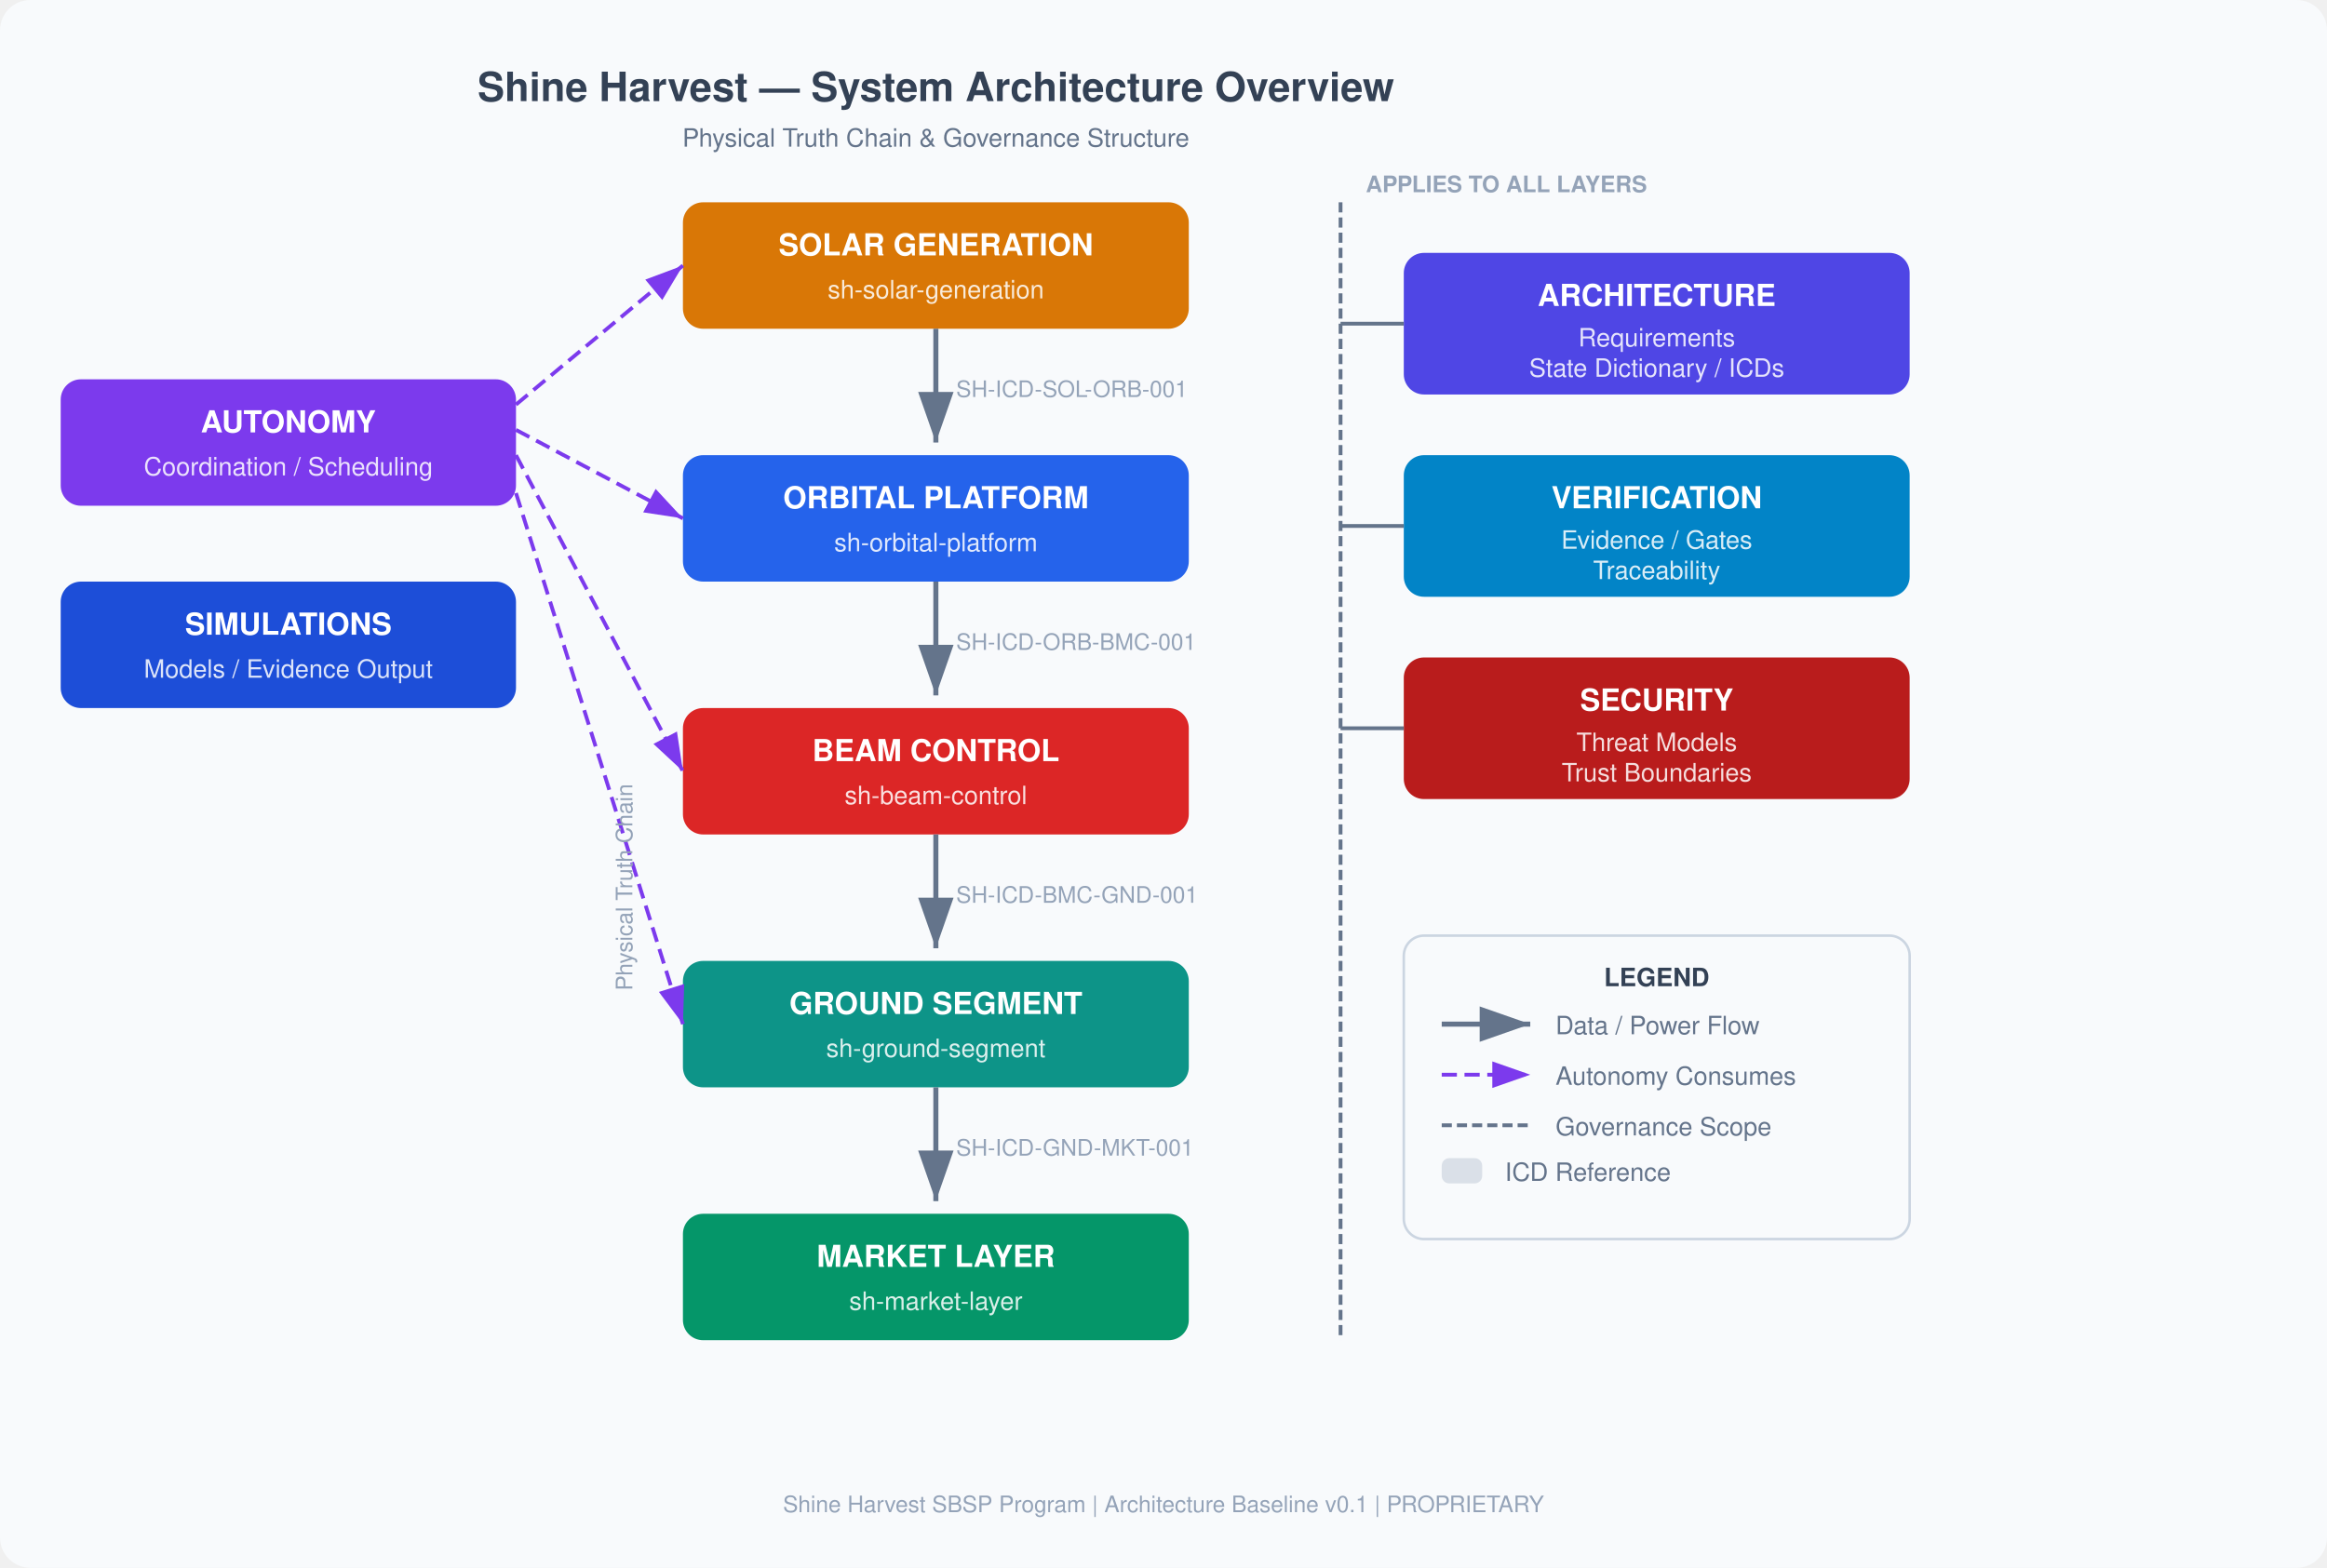
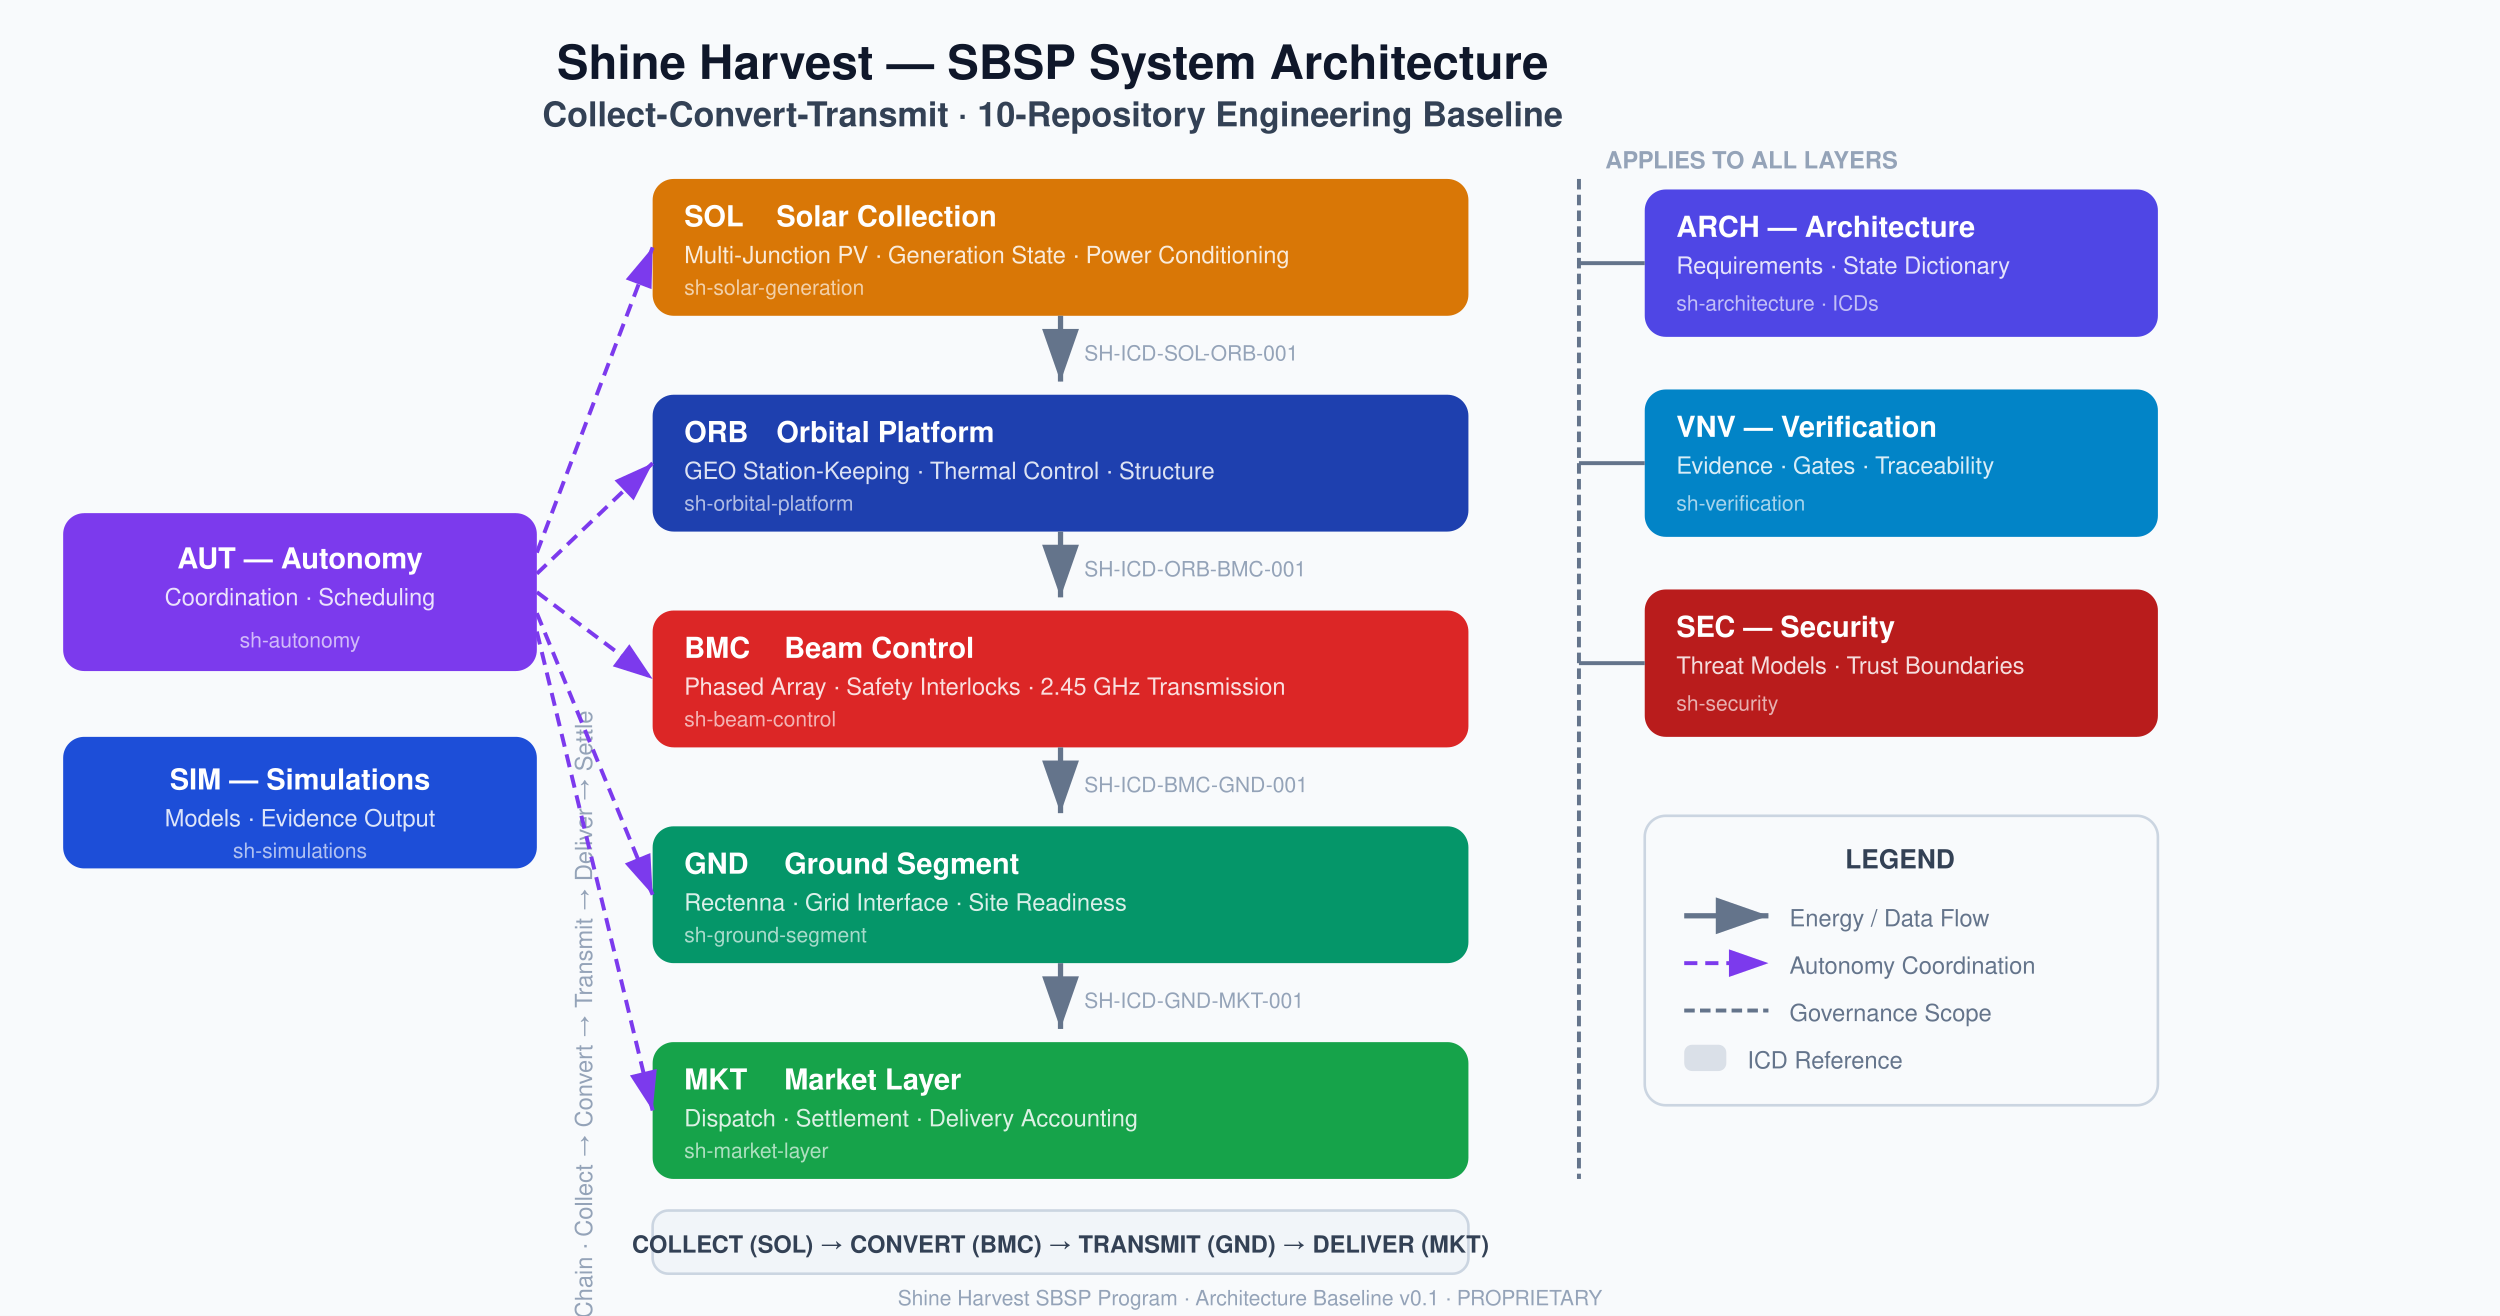
- <svg xmlns="http://www.w3.org/2000/svg" viewBox="0 0 920 620" width="920" height="620">
+ <svg xmlns="http://www.w3.org/2000/svg" viewBox="0 0 950 500" width="950" height="500">
  <defs>
    <marker id="arrowhead" markerWidth="10" markerHeight="7" refX="10" refY="3.5" orient="auto">
      <polygon points="0 0, 10 3.5, 0 7" fill="#64748B" />
    </marker>
-     <marker id="arrowhead-dashed" markerWidth="10" markerHeight="7" refX="10" refY="3.5" orient="auto">
+     <marker id="arrowhead-purple" markerWidth="10" markerHeight="7" refX="10" refY="3.5" orient="auto">
      <polygon points="0 0, 10 3.5, 0 7" fill="#7C3AED" />
    </marker>
  </defs>
-   <rect width="920" height="620" rx="12" fill="#F8FAFC" />
-   <text x="370" y="40" font-family="-apple-system, BlinkMacSystemFont, 'Segoe UI', Helvetica, Arial, sans-serif" font-size="16" font-weight="700" fill="#334155" text-anchor="middle">Shine Harvest — System Architecture Overview</text>
-   <text x="370" y="58" font-family="-apple-system, BlinkMacSystemFont, 'Segoe UI', Helvetica, Arial, sans-serif" font-size="10" fill="#64748B" text-anchor="middle">Physical Truth Chain &amp; Governance Structure</text>
-   <rect x="270" y="80" width="200" height="50" rx="8" fill="#D97706" />
-   <text x="370" y="101" font-family="-apple-system, BlinkMacSystemFont, 'Segoe UI', Helvetica, Arial, sans-serif" font-size="12" font-weight="700" fill="#FFFFFF" text-anchor="middle">SOLAR GENERATION</text>
-   <text x="370" y="118" font-family="-apple-system, BlinkMacSystemFont, 'Segoe UI', Helvetica, Arial, sans-serif" font-size="10" fill="rgba(255,255,255,0.85)" text-anchor="middle">sh-solar-generation</text>
-   <line x1="370" y1="130" x2="370" y2="175" stroke="#64748B" stroke-width="2" marker-end="url(#arrowhead)" />
-   <text x="378" y="157" font-family="-apple-system, BlinkMacSystemFont, 'Segoe UI', Helvetica, Arial, sans-serif" font-size="9" fill="#94A3B8">SH-ICD-SOL-ORB-001</text>
-   <rect x="270" y="180" width="200" height="50" rx="8" fill="#2563EB" />
-   <text x="370" y="201" font-family="-apple-system, BlinkMacSystemFont, 'Segoe UI', Helvetica, Arial, sans-serif" font-size="12" font-weight="700" fill="#FFFFFF" text-anchor="middle">ORBITAL PLATFORM</text>
-   <text x="370" y="218" font-family="-apple-system, BlinkMacSystemFont, 'Segoe UI', Helvetica, Arial, sans-serif" font-size="10" fill="rgba(255,255,255,0.85)" text-anchor="middle">sh-orbital-platform</text>
-   <line x1="370" y1="230" x2="370" y2="275" stroke="#64748B" stroke-width="2" marker-end="url(#arrowhead)" />
-   <text x="378" y="257" font-family="-apple-system, BlinkMacSystemFont, 'Segoe UI', Helvetica, Arial, sans-serif" font-size="9" fill="#94A3B8">SH-ICD-ORB-BMC-001</text>
-   <rect x="270" y="280" width="200" height="50" rx="8" fill="#DC2626" />
-   <text x="370" y="301" font-family="-apple-system, BlinkMacSystemFont, 'Segoe UI', Helvetica, Arial, sans-serif" font-size="12" font-weight="700" fill="#FFFFFF" text-anchor="middle">BEAM CONTROL</text>
-   <text x="370" y="318" font-family="-apple-system, BlinkMacSystemFont, 'Segoe UI', Helvetica, Arial, sans-serif" font-size="10" fill="rgba(255,255,255,0.85)" text-anchor="middle">sh-beam-control</text>
-   <line x1="370" y1="330" x2="370" y2="375" stroke="#64748B" stroke-width="2" marker-end="url(#arrowhead)" />
-   <text x="378" y="357" font-family="-apple-system, BlinkMacSystemFont, 'Segoe UI', Helvetica, Arial, sans-serif" font-size="9" fill="#94A3B8">SH-ICD-BMC-GND-001</text>
-   <rect x="270" y="380" width="200" height="50" rx="8" fill="#0D9488" />
-   <text x="370" y="401" font-family="-apple-system, BlinkMacSystemFont, 'Segoe UI', Helvetica, Arial, sans-serif" font-size="12" font-weight="700" fill="#FFFFFF" text-anchor="middle">GROUND SEGMENT</text>
-   <text x="370" y="418" font-family="-apple-system, BlinkMacSystemFont, 'Segoe UI', Helvetica, Arial, sans-serif" font-size="10" fill="rgba(255,255,255,0.85)" text-anchor="middle">sh-ground-segment</text>
-   <line x1="370" y1="430" x2="370" y2="475" stroke="#64748B" stroke-width="2" marker-end="url(#arrowhead)" />
-   <text x="378" y="457" font-family="-apple-system, BlinkMacSystemFont, 'Segoe UI', Helvetica, Arial, sans-serif" font-size="9" fill="#94A3B8">SH-ICD-GND-MKT-001</text>
-   <rect x="270" y="480" width="200" height="50" rx="8" fill="#059669" />
-   <text x="370" y="501" font-family="-apple-system, BlinkMacSystemFont, 'Segoe UI', Helvetica, Arial, sans-serif" font-size="12" font-weight="700" fill="#FFFFFF" text-anchor="middle">MARKET LAYER</text>
-   <text x="370" y="518" font-family="-apple-system, BlinkMacSystemFont, 'Segoe UI', Helvetica, Arial, sans-serif" font-size="10" fill="rgba(255,255,255,0.85)" text-anchor="middle">sh-market-layer</text>
-   <rect x="24" y="150" width="180" height="50" rx="8" fill="#7C3AED" />
-   <text x="114" y="171" font-family="-apple-system, BlinkMacSystemFont, 'Segoe UI', Helvetica, Arial, sans-serif" font-size="12" font-weight="700" fill="#FFFFFF" text-anchor="middle">AUTONOMY</text>
-   <text x="114" y="188" font-family="-apple-system, BlinkMacSystemFont, 'Segoe UI', Helvetica, Arial, sans-serif" font-size="10" fill="rgba(255,255,255,0.85)" text-anchor="middle">Coordination / Scheduling</text>
-   <line x1="204" y1="160" x2="270" y2="105" stroke="#7C3AED" stroke-width="1.5" stroke-dasharray="6,3" marker-end="url(#arrowhead-dashed)" />
-   <line x1="204" y1="170" x2="270" y2="205" stroke="#7C3AED" stroke-width="1.5" stroke-dasharray="6,3" marker-end="url(#arrowhead-dashed)" />
-   <line x1="204" y1="180" x2="270" y2="305" stroke="#7C3AED" stroke-width="1.5" stroke-dasharray="6,3" marker-end="url(#arrowhead-dashed)" />
-   <line x1="204" y1="195" x2="270" y2="405" stroke="#7C3AED" stroke-width="1.5" stroke-dasharray="6,3" marker-end="url(#arrowhead-dashed)" />
-   <rect x="24" y="230" width="180" height="50" rx="8" fill="#1D4ED8" />
-   <text x="114" y="251" font-family="-apple-system, BlinkMacSystemFont, 'Segoe UI', Helvetica, Arial, sans-serif" font-size="12" font-weight="700" fill="#FFFFFF" text-anchor="middle">SIMULATIONS</text>
-   <text x="114" y="268" font-family="-apple-system, BlinkMacSystemFont, 'Segoe UI', Helvetica, Arial, sans-serif" font-size="10" fill="rgba(255,255,255,0.85)" text-anchor="middle">Models / Evidence Output</text>
-   <line x1="530" y1="80" x2="530" y2="530" stroke="#64748B" stroke-width="1.5" stroke-dasharray="4,2" />
-   <text x="540" y="76" font-family="-apple-system, BlinkMacSystemFont, 'Segoe UI', Helvetica, Arial, sans-serif" font-size="9" fill="#94A3B8" font-weight="600">APPLIES TO ALL LAYERS</text>
-   <rect x="555" y="100" width="200" height="56" rx="8" fill="#4F46E5" />
-   <text x="655" y="121" font-family="-apple-system, BlinkMacSystemFont, 'Segoe UI', Helvetica, Arial, sans-serif" font-size="12" font-weight="700" fill="#FFFFFF" text-anchor="middle">ARCHITECTURE</text>
-   <text x="655" y="137" font-family="-apple-system, BlinkMacSystemFont, 'Segoe UI', Helvetica, Arial, sans-serif" font-size="10" fill="rgba(255,255,255,0.85)" text-anchor="middle">Requirements</text>
-   <text x="655" y="149" font-family="-apple-system, BlinkMacSystemFont, 'Segoe UI', Helvetica, Arial, sans-serif" font-size="10" fill="rgba(255,255,255,0.85)" text-anchor="middle">State Dictionary / ICDs</text>
-   <line x1="530" y1="128" x2="555" y2="128" stroke="#64748B" stroke-width="1.5" />
-   <rect x="555" y="180" width="200" height="56" rx="8" fill="#0284C7" />
-   <text x="655" y="201" font-family="-apple-system, BlinkMacSystemFont, 'Segoe UI', Helvetica, Arial, sans-serif" font-size="12" font-weight="700" fill="#FFFFFF" text-anchor="middle">VERIFICATION</text>
-   <text x="655" y="217" font-family="-apple-system, BlinkMacSystemFont, 'Segoe UI', Helvetica, Arial, sans-serif" font-size="10" fill="rgba(255,255,255,0.85)" text-anchor="middle">Evidence / Gates</text>
-   <text x="655" y="229" font-family="-apple-system, BlinkMacSystemFont, 'Segoe UI', Helvetica, Arial, sans-serif" font-size="10" fill="rgba(255,255,255,0.85)" text-anchor="middle">Traceability</text>
-   <line x1="530" y1="208" x2="555" y2="208" stroke="#64748B" stroke-width="1.5" />
-   <rect x="555" y="260" width="200" height="56" rx="8" fill="#B91C1C" />
-   <text x="655" y="281" font-family="-apple-system, BlinkMacSystemFont, 'Segoe UI', Helvetica, Arial, sans-serif" font-size="12" font-weight="700" fill="#FFFFFF" text-anchor="middle">SECURITY</text>
-   <text x="655" y="297" font-family="-apple-system, BlinkMacSystemFont, 'Segoe UI', Helvetica, Arial, sans-serif" font-size="10" fill="rgba(255,255,255,0.85)" text-anchor="middle">Threat Models</text>
-   <text x="655" y="309" font-family="-apple-system, BlinkMacSystemFont, 'Segoe UI', Helvetica, Arial, sans-serif" font-size="10" fill="rgba(255,255,255,0.85)" text-anchor="middle">Trust Boundaries</text>
-   <line x1="530" y1="288" x2="555" y2="288" stroke="#64748B" stroke-width="1.5" />
-   <rect x="555" y="370" width="200" height="120" rx="8" fill="none" stroke="#CBD5E1" stroke-width="1" />
-   <text x="655" y="390" font-family="-apple-system, BlinkMacSystemFont, 'Segoe UI', Helvetica, Arial, sans-serif" font-size="10" font-weight="600" fill="#334155" text-anchor="middle">LEGEND</text>
-   <line x1="570" y1="405" x2="605" y2="405" stroke="#64748B" stroke-width="2" marker-end="url(#arrowhead)" />
-   <text x="615" y="409" font-family="-apple-system, BlinkMacSystemFont, 'Segoe UI', Helvetica, Arial, sans-serif" font-size="10" fill="#64748B">Data / Power Flow</text>
-   <line x1="570" y1="425" x2="605" y2="425" stroke="#7C3AED" stroke-width="1.5" stroke-dasharray="6,3" marker-end="url(#arrowhead-dashed)" />
-   <text x="615" y="429" font-family="-apple-system, BlinkMacSystemFont, 'Segoe UI', Helvetica, Arial, sans-serif" font-size="10" fill="#64748B">Autonomy Consumes</text>
-   <line x1="570" y1="445" x2="605" y2="445" stroke="#64748B" stroke-width="1.5" stroke-dasharray="4,2" />
-   <text x="615" y="449" font-family="-apple-system, BlinkMacSystemFont, 'Segoe UI', Helvetica, Arial, sans-serif" font-size="10" fill="#64748B">Governance Scope</text>
-   <rect x="570" y="458" width="16" height="10" rx="3" fill="#94A3B8" opacity="0.3" />
-   <text x="595" y="467" font-family="-apple-system, BlinkMacSystemFont, 'Segoe UI', Helvetica, Arial, sans-serif" font-size="10" fill="#64748B">ICD Reference</text>
-   <text x="460" y="598" font-family="-apple-system, BlinkMacSystemFont, 'Segoe UI', Helvetica, Arial, sans-serif" font-size="9" fill="#94A3B8" text-anchor="middle">Shine Harvest SBSP Program  |  Architecture Baseline v0.1  |  PROPRIETARY</text>
-   <text x="250" y="310" font-family="-apple-system, BlinkMacSystemFont, 'Segoe UI', Helvetica, Arial, sans-serif" font-size="9" fill="#94A3B8" text-anchor="end" transform="rotate(-90, 250, 310)">Physical Truth Chain</text>
+   <rect width="950" height="500" rx="0" fill="#F8FAFC" />
+   <text x="400" y="30" font-family="-apple-system, BlinkMacSystemFont, 'Segoe UI', Helvetica, Arial, sans-serif" font-size="18" font-weight="700" fill="#0F172A" text-anchor="middle">Shine Harvest — SBSP System Architecture</text>
+   <text x="400" y="48" font-family="-apple-system, BlinkMacSystemFont, 'Segoe UI', Helvetica, Arial, sans-serif" font-size="13" font-weight="600" fill="#334155" text-anchor="middle">Collect-Convert-Transmit · 10-Repository Engineering Baseline</text>
+   <text x="225" y="270" font-family="-apple-system, BlinkMacSystemFont, 'Segoe UI', Helvetica, Arial, sans-serif" font-size="9" fill="#94A3B8" text-anchor="end" transform="rotate(-90, 225, 270)">Physical Truth Chain · Collect → Convert → Transmit → Deliver → Settle</text>
+   <rect x="248" y="68" width="310" height="52" rx="8" fill="#D97706" />
+   <text x="260" y="86" font-family="-apple-system, BlinkMacSystemFont, 'Segoe UI', Helvetica, Arial, sans-serif" font-size="11" font-weight="700" fill="#FFFFFF">SOL</text>
+   <text x="295" y="86" font-family="-apple-system, BlinkMacSystemFont, 'Segoe UI', Helvetica, Arial, sans-serif" font-size="11" font-weight="700" fill="#FFFFFF">Solar Collection</text>
+   <text x="260" y="100" font-family="-apple-system, BlinkMacSystemFont, 'Segoe UI', Helvetica, Arial, sans-serif" font-size="9" fill="rgba(255,255,255,0.85)">Multi-Junction PV · Generation State · Power Conditioning</text>
+   <text x="260" y="112" font-family="-apple-system, BlinkMacSystemFont, 'Segoe UI', Helvetica, Arial, sans-serif" font-size="8" fill="rgba(255,255,255,0.65)">sh-solar-generation</text>
+   <line x1="403" y1="120" x2="403" y2="145" stroke="#64748B" stroke-width="2" marker-end="url(#arrowhead)" />
+   <text x="412" y="137" font-family="-apple-system, BlinkMacSystemFont, 'Segoe UI', Helvetica, Arial, sans-serif" font-size="8" fill="#94A3B8">SH-ICD-SOL-ORB-001</text>
+   <rect x="248" y="150" width="310" height="52" rx="8" fill="#1E40AF" />
+   <text x="260" y="168" font-family="-apple-system, BlinkMacSystemFont, 'Segoe UI', Helvetica, Arial, sans-serif" font-size="11" font-weight="700" fill="#FFFFFF">ORB</text>
+   <text x="295" y="168" font-family="-apple-system, BlinkMacSystemFont, 'Segoe UI', Helvetica, Arial, sans-serif" font-size="11" font-weight="700" fill="#FFFFFF">Orbital Platform</text>
+   <text x="260" y="182" font-family="-apple-system, BlinkMacSystemFont, 'Segoe UI', Helvetica, Arial, sans-serif" font-size="9" fill="rgba(255,255,255,0.85)">GEO Station-Keeping · Thermal Control · Structure</text>
+   <text x="260" y="194" font-family="-apple-system, BlinkMacSystemFont, 'Segoe UI', Helvetica, Arial, sans-serif" font-size="8" fill="rgba(255,255,255,0.65)">sh-orbital-platform</text>
+   <line x1="403" y1="202" x2="403" y2="227" stroke="#64748B" stroke-width="2" marker-end="url(#arrowhead)" />
+   <text x="412" y="219" font-family="-apple-system, BlinkMacSystemFont, 'Segoe UI', Helvetica, Arial, sans-serif" font-size="8" fill="#94A3B8">SH-ICD-ORB-BMC-001</text>
+   <rect x="248" y="232" width="310" height="52" rx="8" fill="#DC2626" />
+   <text x="260" y="250" font-family="-apple-system, BlinkMacSystemFont, 'Segoe UI', Helvetica, Arial, sans-serif" font-size="11" font-weight="700" fill="#FFFFFF">BMC</text>
+   <text x="298" y="250" font-family="-apple-system, BlinkMacSystemFont, 'Segoe UI', Helvetica, Arial, sans-serif" font-size="11" font-weight="700" fill="#FFFFFF">Beam Control</text>
+   <text x="260" y="264" font-family="-apple-system, BlinkMacSystemFont, 'Segoe UI', Helvetica, Arial, sans-serif" font-size="9" fill="rgba(255,255,255,0.85)">Phased Array · Safety Interlocks · 2.45 GHz Transmission</text>
+   <text x="260" y="276" font-family="-apple-system, BlinkMacSystemFont, 'Segoe UI', Helvetica, Arial, sans-serif" font-size="8" fill="rgba(255,255,255,0.65)">sh-beam-control</text>
+   <line x1="403" y1="284" x2="403" y2="309" stroke="#64748B" stroke-width="2" marker-end="url(#arrowhead)" />
+   <text x="412" y="301" font-family="-apple-system, BlinkMacSystemFont, 'Segoe UI', Helvetica, Arial, sans-serif" font-size="8" fill="#94A3B8">SH-ICD-BMC-GND-001</text>
+   <rect x="248" y="314" width="310" height="52" rx="8" fill="#059669" />
+   <text x="260" y="332" font-family="-apple-system, BlinkMacSystemFont, 'Segoe UI', Helvetica, Arial, sans-serif" font-size="11" font-weight="700" fill="#FFFFFF">GND</text>
+   <text x="298" y="332" font-family="-apple-system, BlinkMacSystemFont, 'Segoe UI', Helvetica, Arial, sans-serif" font-size="11" font-weight="700" fill="#FFFFFF">Ground Segment</text>
+   <text x="260" y="346" font-family="-apple-system, BlinkMacSystemFont, 'Segoe UI', Helvetica, Arial, sans-serif" font-size="9" fill="rgba(255,255,255,0.85)">Rectenna · Grid Interface · Site Readiness</text>
+   <text x="260" y="358" font-family="-apple-system, BlinkMacSystemFont, 'Segoe UI', Helvetica, Arial, sans-serif" font-size="8" fill="rgba(255,255,255,0.65)">sh-ground-segment</text>
+   <line x1="403" y1="366" x2="403" y2="391" stroke="#64748B" stroke-width="2" marker-end="url(#arrowhead)" />
+   <text x="412" y="383" font-family="-apple-system, BlinkMacSystemFont, 'Segoe UI', Helvetica, Arial, sans-serif" font-size="8" fill="#94A3B8">SH-ICD-GND-MKT-001</text>
+   <rect x="248" y="396" width="310" height="52" rx="8" fill="#16A34A" />
+   <text x="260" y="414" font-family="-apple-system, BlinkMacSystemFont, 'Segoe UI', Helvetica, Arial, sans-serif" font-size="11" font-weight="700" fill="#FFFFFF">MKT</text>
+   <text x="298" y="414" font-family="-apple-system, BlinkMacSystemFont, 'Segoe UI', Helvetica, Arial, sans-serif" font-size="11" font-weight="700" fill="#FFFFFF">Market Layer</text>
+   <text x="260" y="428" font-family="-apple-system, BlinkMacSystemFont, 'Segoe UI', Helvetica, Arial, sans-serif" font-size="9" fill="rgba(255,255,255,0.85)">Dispatch · Settlement · Delivery Accounting</text>
+   <text x="260" y="440" font-family="-apple-system, BlinkMacSystemFont, 'Segoe UI', Helvetica, Arial, sans-serif" font-size="8" fill="rgba(255,255,255,0.65)">sh-market-layer</text>
+   <rect x="24" y="195" width="180" height="60" rx="8" fill="#7C3AED" />
+   <text x="114" y="216" font-family="-apple-system, BlinkMacSystemFont, 'Segoe UI', Helvetica, Arial, sans-serif" font-size="11" font-weight="700" fill="#FFFFFF" text-anchor="middle">AUT — Autonomy</text>
+   <text x="114" y="230" font-family="-apple-system, BlinkMacSystemFont, 'Segoe UI', Helvetica, Arial, sans-serif" font-size="9" fill="rgba(255,255,255,0.85)" text-anchor="middle">Coordination · Scheduling</text>
+   <text x="114" y="246" font-family="-apple-system, BlinkMacSystemFont, 'Segoe UI', Helvetica, Arial, sans-serif" font-size="8" fill="rgba(255,255,255,0.65)" text-anchor="middle">sh-autonomy</text>
+   <line x1="204" y1="210" x2="248" y2="94" stroke="#7C3AED" stroke-width="1.5" stroke-dasharray="5,3" marker-end="url(#arrowhead-purple)" />
+   <line x1="204" y1="218" x2="248" y2="176" stroke="#7C3AED" stroke-width="1.5" stroke-dasharray="5,3" marker-end="url(#arrowhead-purple)" />
+   <line x1="204" y1="225" x2="248" y2="258" stroke="#7C3AED" stroke-width="1.5" stroke-dasharray="5,3" marker-end="url(#arrowhead-purple)" />
+   <line x1="204" y1="233" x2="248" y2="340" stroke="#7C3AED" stroke-width="1.5" stroke-dasharray="5,3" marker-end="url(#arrowhead-purple)" />
+   <line x1="204" y1="240" x2="248" y2="422" stroke="#7C3AED" stroke-width="1.5" stroke-dasharray="5,3" marker-end="url(#arrowhead-purple)" />
+   <rect x="24" y="280" width="180" height="50" rx="8" fill="#1D4ED8" />
+   <text x="114" y="300" font-family="-apple-system, BlinkMacSystemFont, 'Segoe UI', Helvetica, Arial, sans-serif" font-size="11" font-weight="700" fill="#FFFFFF" text-anchor="middle">SIM — Simulations</text>
+   <text x="114" y="314" font-family="-apple-system, BlinkMacSystemFont, 'Segoe UI', Helvetica, Arial, sans-serif" font-size="9" fill="rgba(255,255,255,0.85)" text-anchor="middle">Models · Evidence Output</text>
+   <text x="114" y="326" font-family="-apple-system, BlinkMacSystemFont, 'Segoe UI', Helvetica, Arial, sans-serif" font-size="8" fill="rgba(255,255,255,0.65)" text-anchor="middle">sh-simulations</text>
+   <line x1="600" y1="68" x2="600" y2="448" stroke="#64748B" stroke-width="1.5" stroke-dasharray="4,2" />
+   <text x="610" y="64" font-family="-apple-system, BlinkMacSystemFont, 'Segoe UI', Helvetica, Arial, sans-serif" font-size="9" fill="#94A3B8" font-weight="600">APPLIES TO ALL LAYERS</text>
+   <rect x="625" y="72" width="195" height="56" rx="8" fill="#4F46E5" />
+   <text x="637" y="90" font-family="-apple-system, BlinkMacSystemFont, 'Segoe UI', Helvetica, Arial, sans-serif" font-size="11" font-weight="700" fill="#FFFFFF">ARCH — Architecture</text>
+   <text x="637" y="104" font-family="-apple-system, BlinkMacSystemFont, 'Segoe UI', Helvetica, Arial, sans-serif" font-size="9" fill="rgba(255,255,255,0.85)">Requirements · State Dictionary</text>
+   <text x="637" y="118" font-family="-apple-system, BlinkMacSystemFont, 'Segoe UI', Helvetica, Arial, sans-serif" font-size="8" fill="rgba(255,255,255,0.65)">sh-architecture · ICDs</text>
+   <line x1="600" y1="100" x2="625" y2="100" stroke="#64748B" stroke-width="1.5" />
+   <rect x="625" y="148" width="195" height="56" rx="8" fill="#0284C7" />
+   <text x="637" y="166" font-family="-apple-system, BlinkMacSystemFont, 'Segoe UI', Helvetica, Arial, sans-serif" font-size="11" font-weight="700" fill="#FFFFFF">VNV — Verification</text>
+   <text x="637" y="180" font-family="-apple-system, BlinkMacSystemFont, 'Segoe UI', Helvetica, Arial, sans-serif" font-size="9" fill="rgba(255,255,255,0.85)">Evidence · Gates · Traceability</text>
+   <text x="637" y="194" font-family="-apple-system, BlinkMacSystemFont, 'Segoe UI', Helvetica, Arial, sans-serif" font-size="8" fill="rgba(255,255,255,0.65)">sh-verification</text>
+   <line x1="600" y1="176" x2="625" y2="176" stroke="#64748B" stroke-width="1.5" />
+   <rect x="625" y="224" width="195" height="56" rx="8" fill="#B91C1C" />
+   <text x="637" y="242" font-family="-apple-system, BlinkMacSystemFont, 'Segoe UI', Helvetica, Arial, sans-serif" font-size="11" font-weight="700" fill="#FFFFFF">SEC — Security</text>
+   <text x="637" y="256" font-family="-apple-system, BlinkMacSystemFont, 'Segoe UI', Helvetica, Arial, sans-serif" font-size="9" fill="rgba(255,255,255,0.85)">Threat Models · Trust Boundaries</text>
+   <text x="637" y="270" font-family="-apple-system, BlinkMacSystemFont, 'Segoe UI', Helvetica, Arial, sans-serif" font-size="8" fill="rgba(255,255,255,0.65)">sh-security</text>
+   <line x1="600" y1="252" x2="625" y2="252" stroke="#64748B" stroke-width="1.5" />
+   <rect x="625" y="310" width="195" height="110" rx="8" fill="none" stroke="#CBD5E1" stroke-width="1" />
+   <text x="722" y="330" font-family="-apple-system, BlinkMacSystemFont, 'Segoe UI', Helvetica, Arial, sans-serif" font-size="10" font-weight="600" fill="#334155" text-anchor="middle">LEGEND</text>
+   <line x1="640" y1="348" x2="672" y2="348" stroke="#64748B" stroke-width="2" marker-end="url(#arrowhead)" />
+   <text x="680" y="352" font-family="-apple-system, BlinkMacSystemFont, 'Segoe UI', Helvetica, Arial, sans-serif" font-size="9" fill="#64748B">Energy / Data Flow</text>
+   <line x1="640" y1="366" x2="672" y2="366" stroke="#7C3AED" stroke-width="1.5" stroke-dasharray="5,3" marker-end="url(#arrowhead-purple)" />
+   <text x="680" y="370" font-family="-apple-system, BlinkMacSystemFont, 'Segoe UI', Helvetica, Arial, sans-serif" font-size="9" fill="#64748B">Autonomy Coordination</text>
+   <line x1="640" y1="384" x2="672" y2="384" stroke="#64748B" stroke-width="1.5" stroke-dasharray="4,2" />
+   <text x="680" y="388" font-family="-apple-system, BlinkMacSystemFont, 'Segoe UI', Helvetica, Arial, sans-serif" font-size="9" fill="#64748B">Governance Scope</text>
+   <rect x="640" y="397" width="16" height="10" rx="3" fill="#94A3B8" opacity="0.3" />
+   <text x="664" y="406" font-family="-apple-system, BlinkMacSystemFont, 'Segoe UI', Helvetica, Arial, sans-serif" font-size="9" fill="#64748B">ICD Reference</text>
+   <rect x="248" y="460" width="310" height="24" rx="6" fill="#F1F5F9" stroke="#CBD5E1" stroke-width="1" />
+   <text x="403" y="476" font-family="-apple-system, BlinkMacSystemFont, 'Segoe UI', Helvetica, Arial, sans-serif" font-size="9" font-weight="600" fill="#334155" text-anchor="middle">COLLECT (SOL) → CONVERT (BMC) → TRANSMIT (GND) → DELIVER (MKT)</text>
+   <text x="475" y="496" font-family="-apple-system, BlinkMacSystemFont, 'Segoe UI', Helvetica, Arial, sans-serif" font-size="8" fill="#94A3B8" text-anchor="middle">Shine Harvest SBSP Program · Architecture Baseline v0.1 · PROPRIETARY</text>
</svg>
